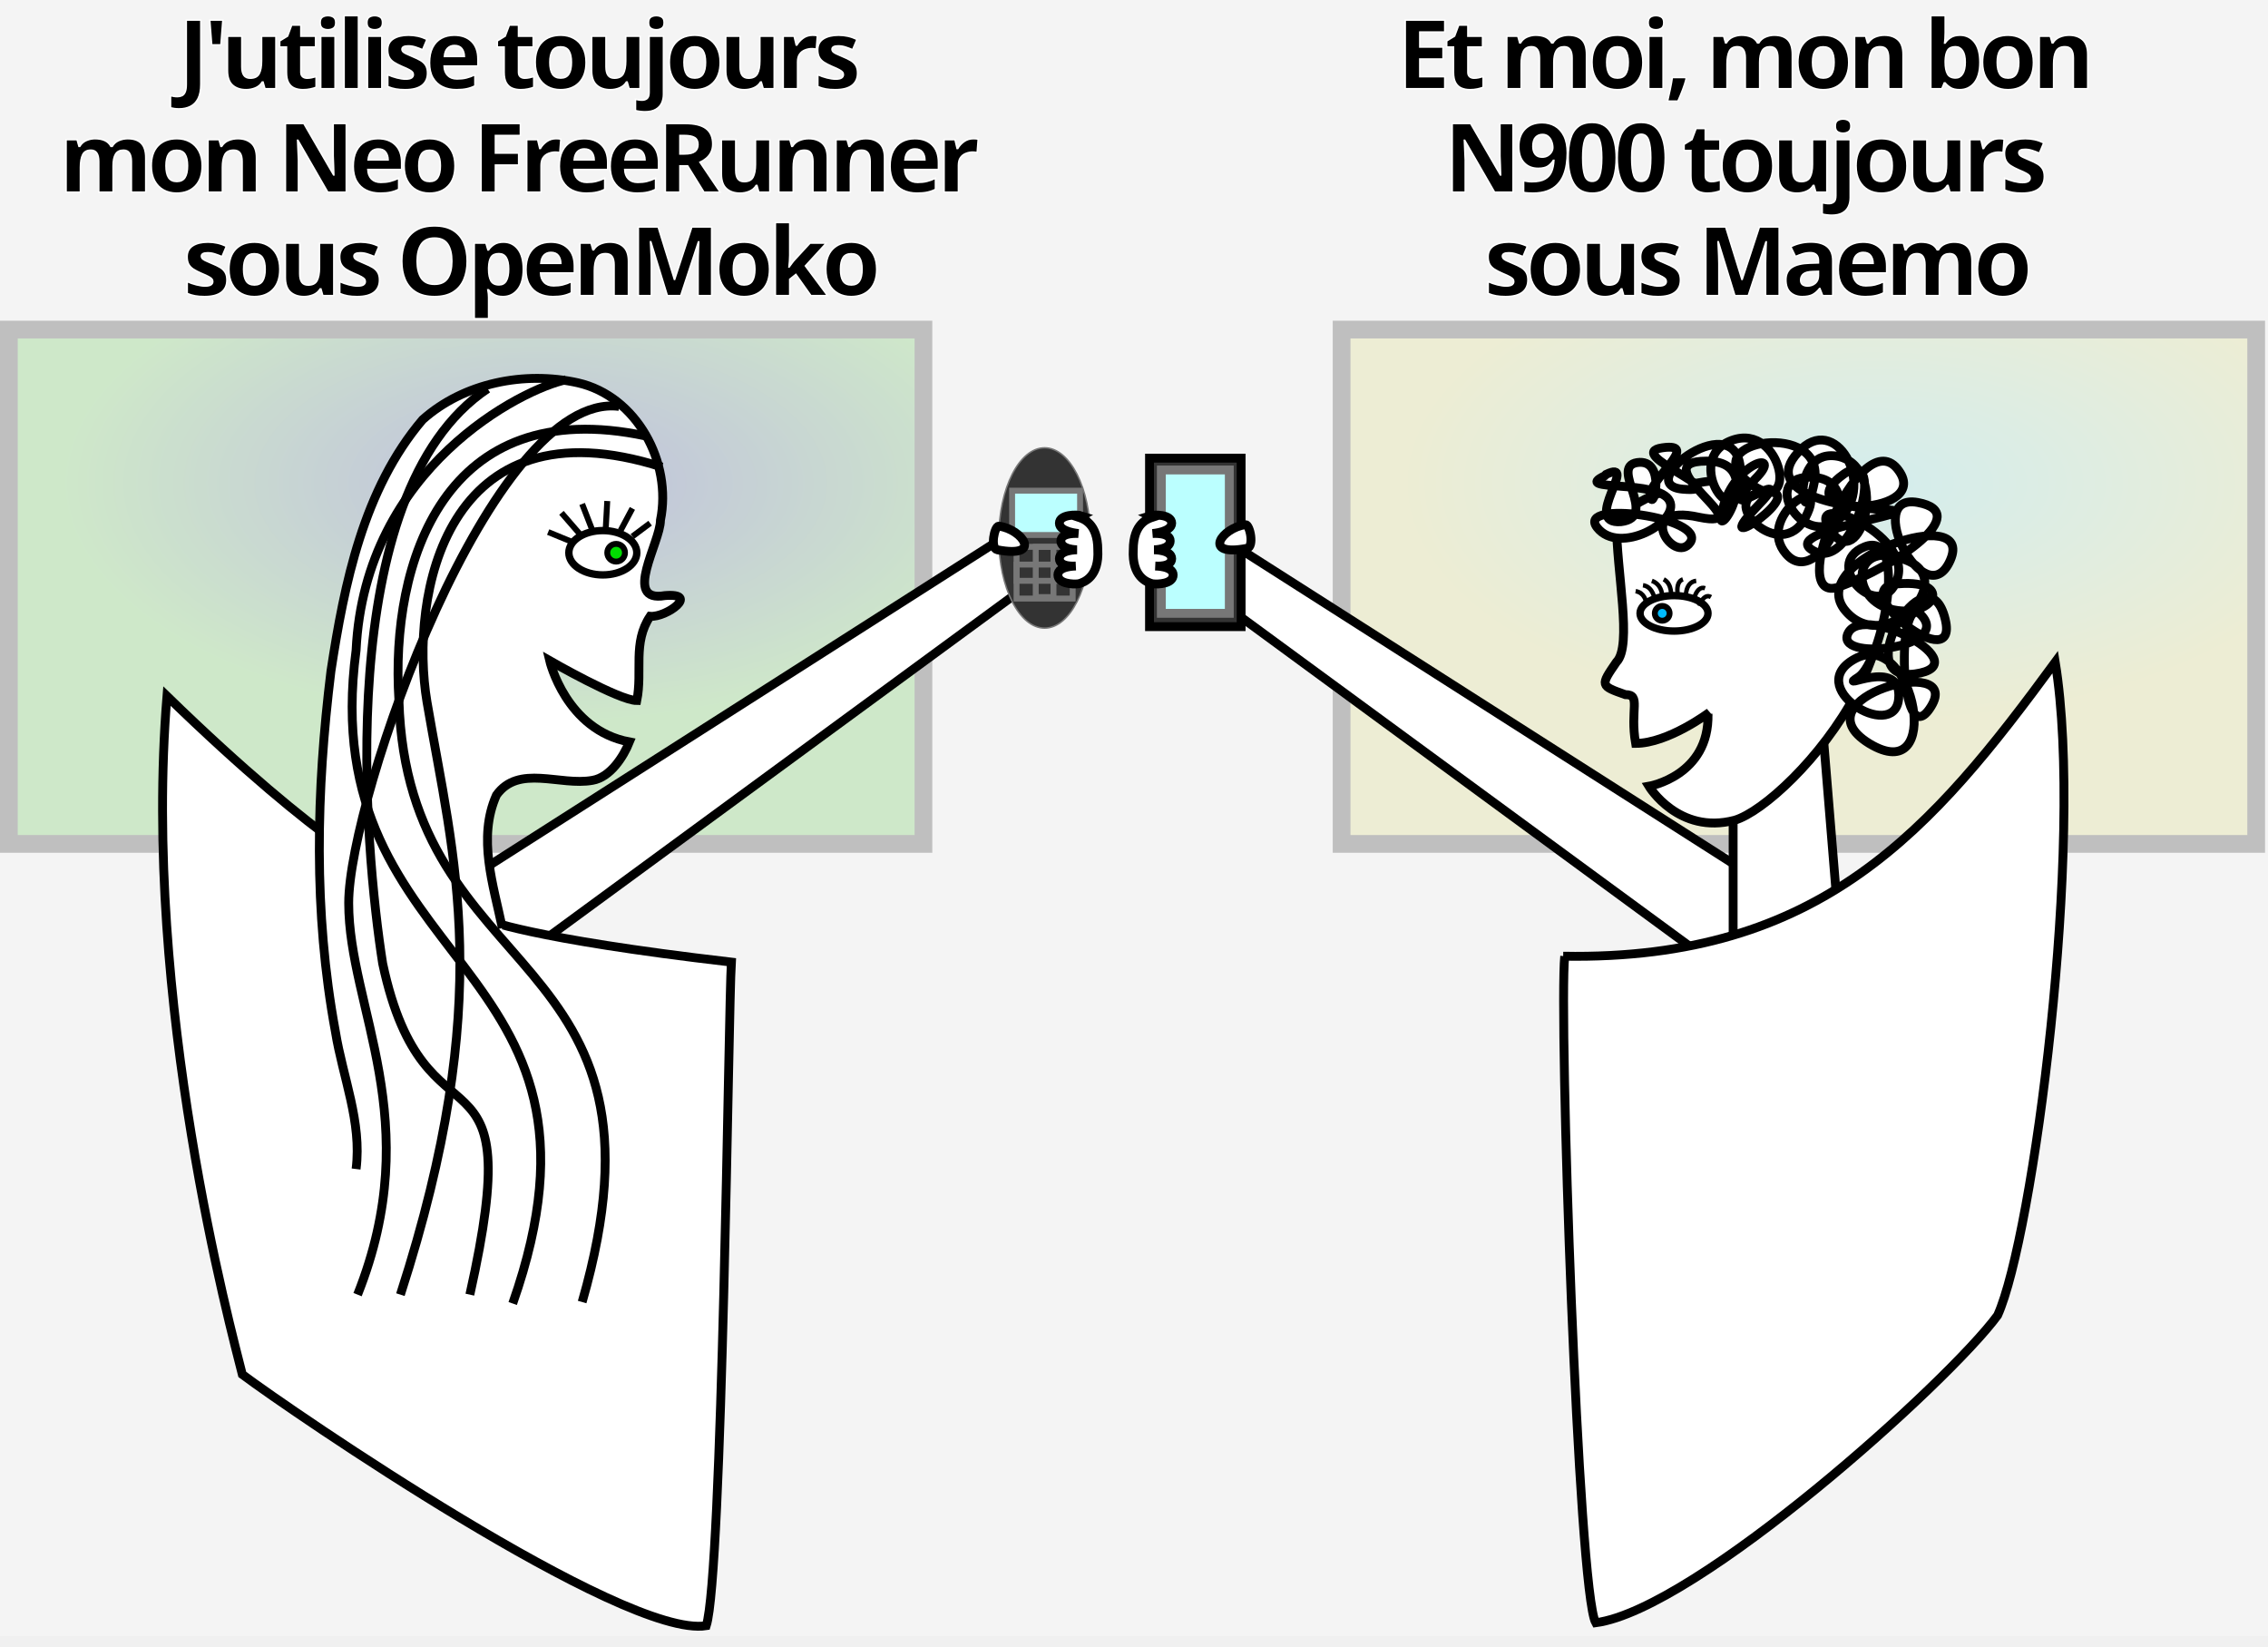
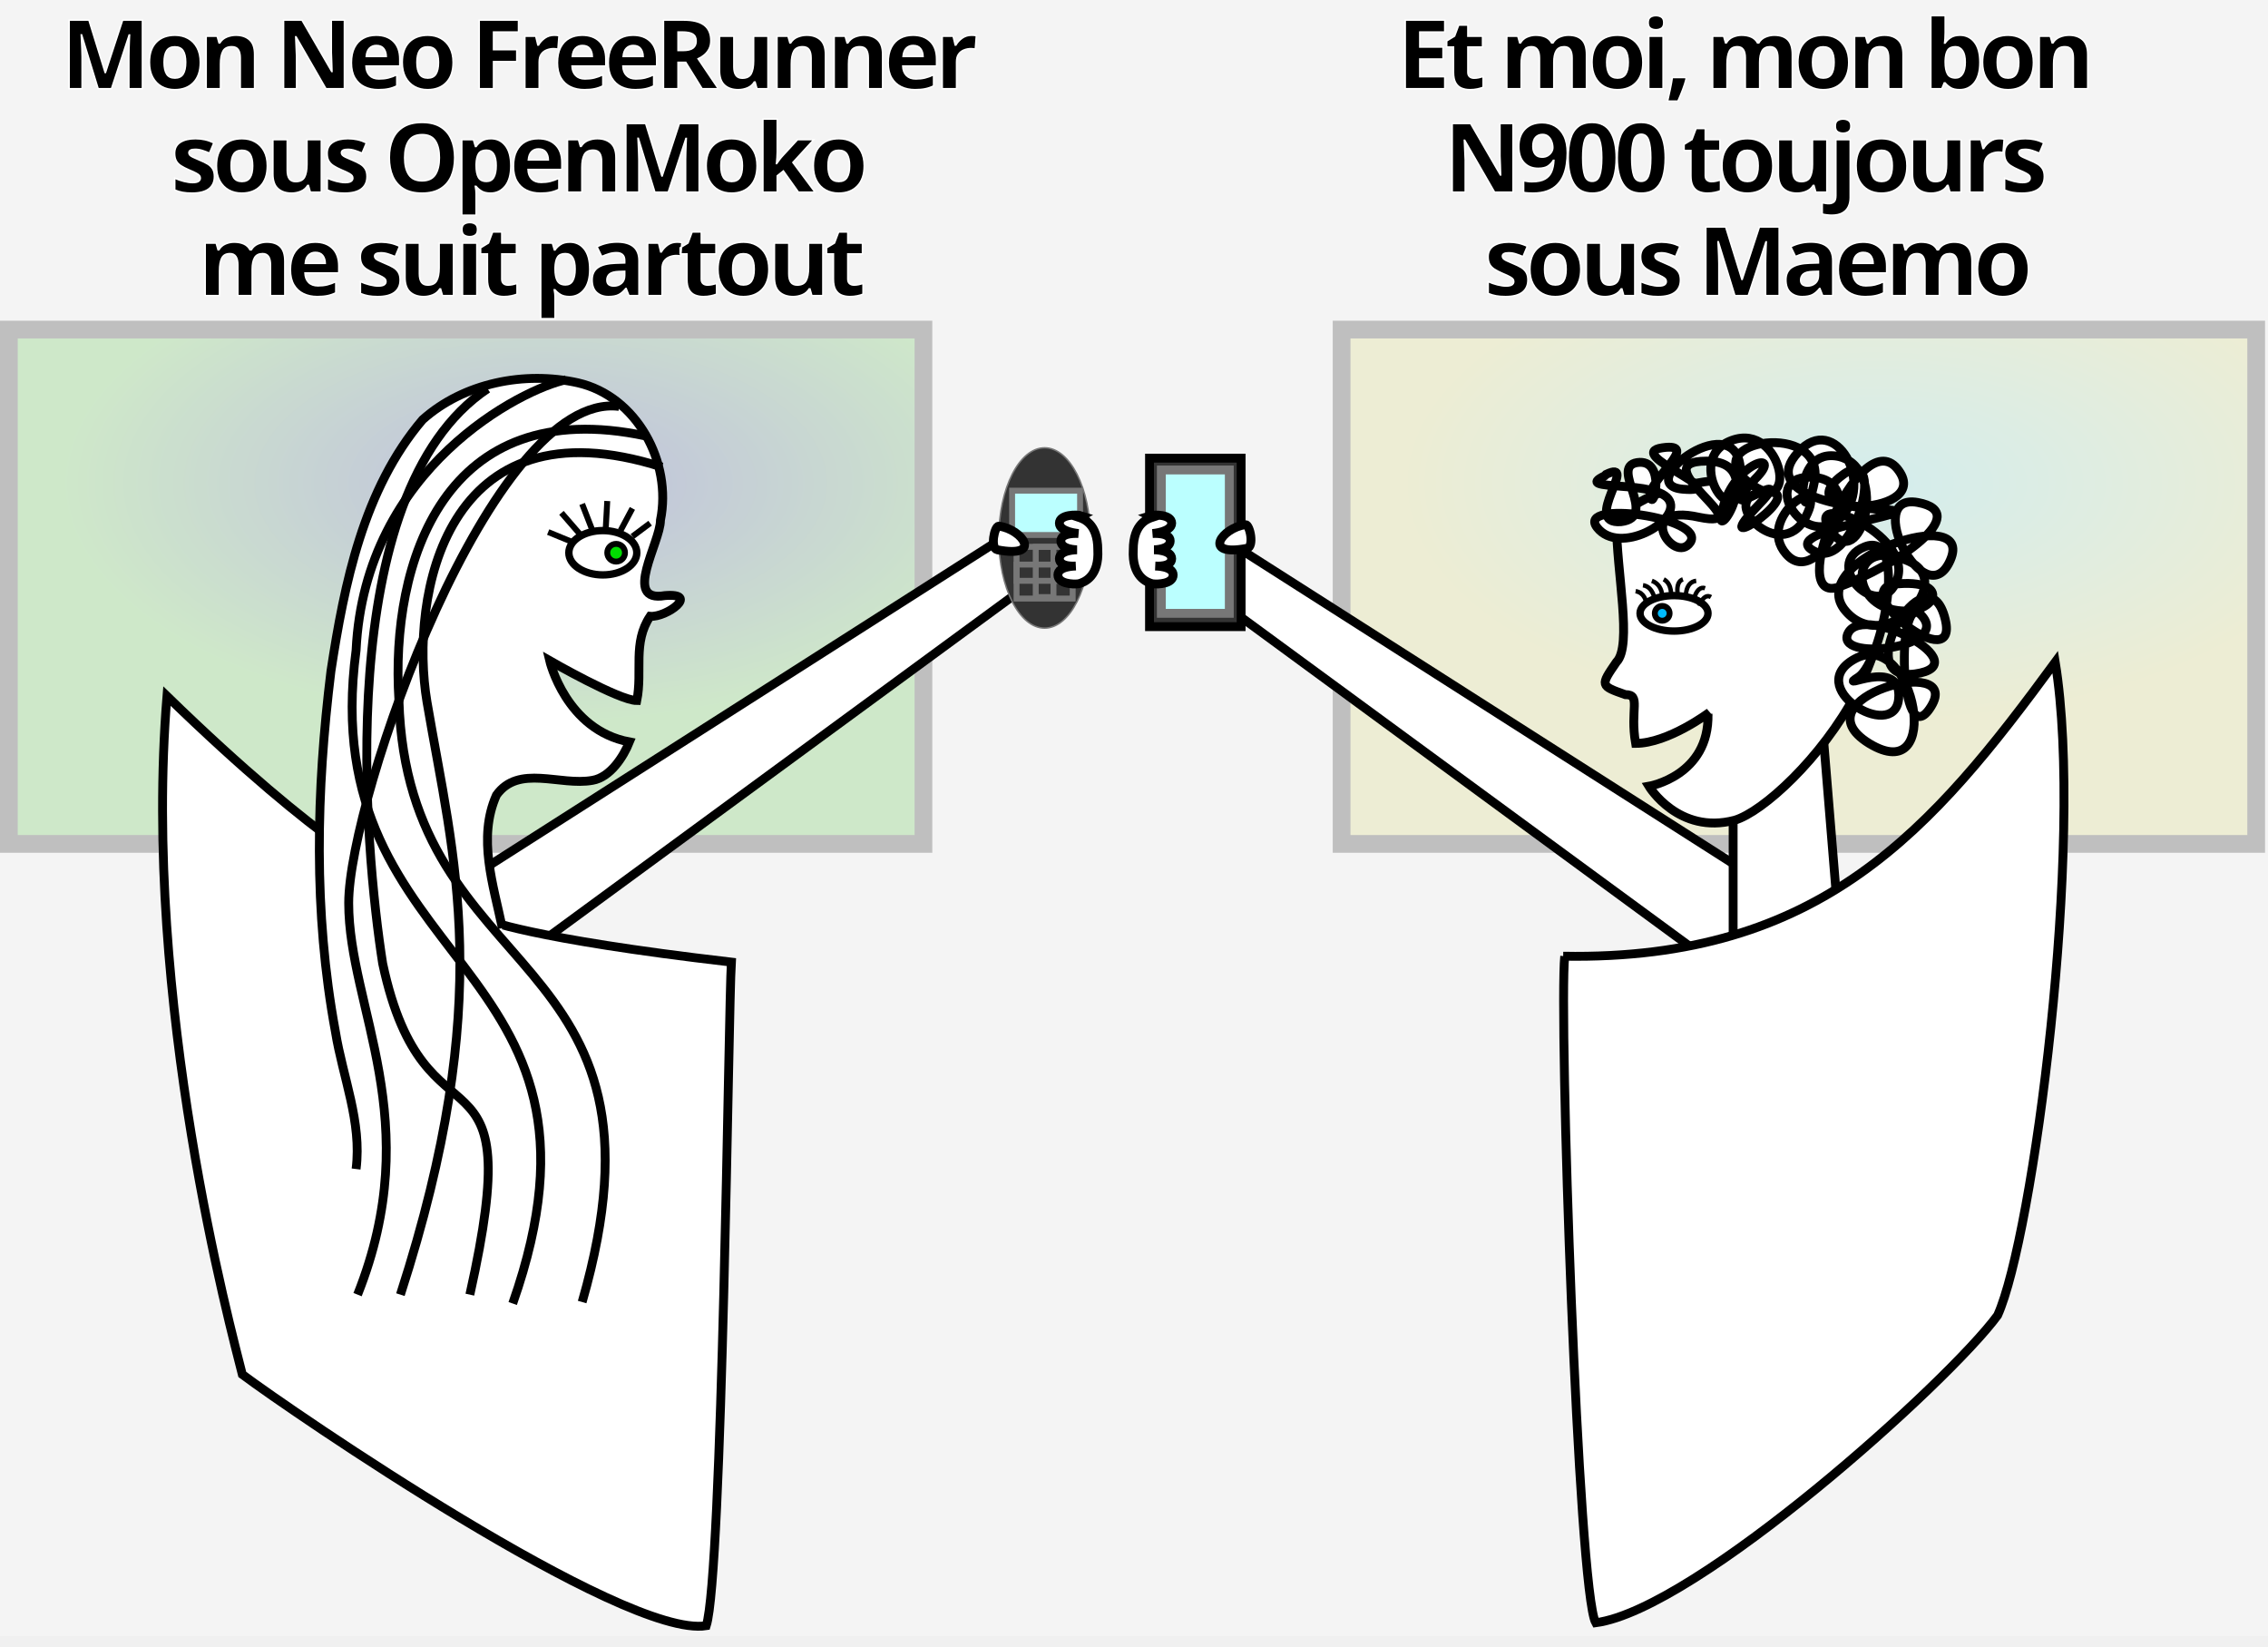
<svg xmlns="http://www.w3.org/2000/svg" xmlns:xlink="http://www.w3.org/1999/xlink" version="1.1" width="30em" viewBox="0 10 1535 1114" fill="#fff" stroke="#000" stroke-width="6">
  <rect id="fond_blanc_semi-transparent" x="0" y="0" width="3679" height="1114" stroke="#fff" opacity=".3" />
  <defs>
    <radialGradient id="a" cx="516" cy="185" r="54" gradientTransform="matrix(6 0 0 3 -2730 -218)" gradientUnits="userSpaceOnUse">
      <stop stop-color="#44a" offset="0" />
      <stop stop-color="#7c6" offset="1" />
    </radialGradient>
    <radialGradient id="b" cx="516" cy="185" r="54" gradientTransform="matrix(6 0 0 3 -1825 -218)" gradientUnits="userSpaceOnUse">
      <stop stop-color="#8dd" offset="0" />
      <stop stop-color="#dd8" offset="1" />
    </radialGradient>
  </defs>
  <g fill="#000" stroke="#fff" stroke-width="1" font-family="Purisa" font-weight="bolder" font-size="65" letter-spacing="-4" word-spacing="-4" text-anchor="middle">
    <text>
-       <tspan x="360" y="70">J'utilise toujours</tspan>
-       <tspan x="360" y="140">mon Neo FreeRunner</tspan>
-       <tspan x="360" y="210">sous OpenMoko</tspan>
+       <tspan x="360" y="70">Mon Neo FreeRunner</tspan>
+       <tspan x="360" y="140">sous OpenMoko</tspan>
+       <tspan x="360" y="210">me suit partout</tspan>
    </text>
    <text>
      <tspan x="1190" y="70">Et moi, mon bon</tspan>
      <tspan x="1190" y="140">N900 toujours</tspan>
      <tspan x="1190" y="210">sous Maemo</tspan>
    </text>
  </g>
  <g id="2ecrans" opacity=".3" stroke="#444" stroke-width="12">
    <rect x="6" y="233" width="619" height="348" fill="url(#a)" />
    <rect x="908" y="233" width="619" height="348" fill="url(#b)" />
  </g>
  <path id="e" d="m285 625 392-250 39 16-390 286" />
  <use id="bras_court" transform="matrix(-1 0 0 1 1506 0)" xlink:href="#e" />
  <g id="NeoFreeRunner" fill="none" stroke="#777" stroke-width="4">
    <ellipse cx="707" cy="374" rx="31" ry="61" fill="#333" stroke-width="1" />
    <rect x="685" y="342" width="46" height="30" fill="#bff" />
    <rect x="688" y="380" width="38" height="35" />
    <rect x="688" y="392" width="38" height="11" />
    <rect x="701" y="380" width="12" height="34" />
  </g>
  <rect x="778" fill="#333" stroke="#000" stroke-width="6" y="320" width="62" height="114" />
  <rect x="786" fill="#bff" stroke="#777" stroke-width="6" y="328" width="46" height="97" />
  <path id="h" d="m732 359c-3-1-15-1-15 5s13 7 13 7-12-1-12 5 11 6 11 6-12 0-12 6 11 5 11 5-12 0-12 6 10 6.5 14 6c4-1 14-5 13-23 0-18-10-21-13-22z" />
  <path id="g" d="m676 366c16 2 30 22-1 16-5-1-2-16 1-16z" />
  <use transform="matrix(-1 0 0 1 1510  0)" xlink:href="#h" />
  <use transform="matrix(-1 0 0 1 1519 -1)" xlink:href="#g" />
  <g id="long">
    <path d="m328 632s29 13 167 29c-2 31-6 415-17 449-56 9-282-146-314-170-7-28-68-252-51-459 106 103 154 125 153 122" />
    <path d="m340 638c-6-29-17-61-4-90 15-21 43-6 65-10 12-2 21-16 25-26-43-8-54-55-54-55s47 27 59 27c4-20-3-39 9-57 11 1 34-16 10-14-29 5-3-36-3-51 8-39-16-84-56-93-36-8-77 0-105 25-40 47-53 111-62 170-10 81-12 163 3 244 5 31 18 61 14 93" />
    <g fill="none">
      <path d="m383 267c-29 6-136 59-142 183-29 218 189 206 106 442" />
      <path d="m448 326c-147-47-171 88-159 159 18 106 47 200-18 401" />
      <path d="m330 273c-106 71-83 313-71 389 29 136 100 41 59 224" />
      <path d="m419 285c-86-11-183 265-183 336s53 147 6 265" />
      <path d="m437 305c-136-29-173 85-167 179 6 195 194 164 124 407" />
    </g>
    <ellipse cx="408" cy="384" rx="23" ry="15" stroke-width="5" />
    <g stroke-width="4">
      <path d="m428 354-8 15" />
      <path d="m411 349-1 18" />
      <path d="m440 364-12 9" />
      <path d="m394 351 7 18" />
      <path d="m380 357 13 15" />
      <path d="m371 370 17 7" />
      <circle cx="417" cy="384" r="6" fill="#0d0" />
    </g>
  </g>
  <path id="cou_court" d="m1245 642-11-134-61 55v94" />
  <path id="visage_court" d="m1157 492s-28 21-50 21c-4-23 4-33-7-33-17-6-17-6-6-22 11-11 0-61 0-95v6c0-28 95-50 145-22 95 72-27 207-65 218-38 10-58-23-58-23s41-7 40-49z" />
  <path id="cheuveux_courts" d="m1087 331c23-11-17 34 10 32 26-3-8-37 11-40 20-3 11 34 9 23s35-37 8-33 50 31 14 28 39-59 39-11-41-9-6-22 46.5 56 11 28c-35-28 53-42 45 0s-18-25 17-17c34 9 14 80-6 50-20-29 56 2 45 33s-52-10-22-22 12 77-4 88c-17 11 30-15 27 15s-67-9-28-28c39-18 59 89 8 58-50-31 64-61 42-25s-24-83-6-61c19 22-61 31-50 11s89 22 45 28c-45 6 7-84 20-39s-70-20-31-22c39-3 23 25-6 17-28-8-25-48 11-33 37 14-16 67-42 33-25-34 89-72 72-33s-60-46-22-39-15 43-53 57 13-111 39-80c26 32-73 34-39 6s11 64-17 50 80-26 50-28c-30-1-87-11-61-39 25-28 53 22 28 45-25 22-56-31-17-28s3 77-19 52 30-58 13-25-62-14-28-17-40 47-6 11c35-36-35 18 0-20 20-20-14-12-22 20-9 31 33-32-11-32-45 0 39 47-5 38-45-10-17 33-6 17 11-17-78-29-63-10s56-4 49-18c-7-15-67-6-44-17z" />
  <path d="m1058 657c175 3 250-86 333-199 20 123-15 389-39 442-33 45-204 199-272 208-12-21-25-410-21-451z" />
  <g id="an" fill="none" stroke-width="3">
    <ellipse cx="1133" cy="425" rx="23" ry="12" fill="#fff" stroke-width="5" />
    <path d="m1131 414s1-9-5-12" />
    <path d="m1150 420s3-9 8-6" />
    <path d="m1114 417s-1-6-7-7" />
    <path d="m1125 415s1-9-7-12" />
    <path d="m1120 416s-1-9-8-10" />
    <path d="m1136 415s-3-11 3-13" />
    <path d="m1141 415s-1-11 7-12" />
    <path d="m1146 417s2-11 8-9" />
  </g>
  <circle id="ap" cx="1125" cy="425" r="5" fill="#0bf" stroke-width="4" />
</svg>
